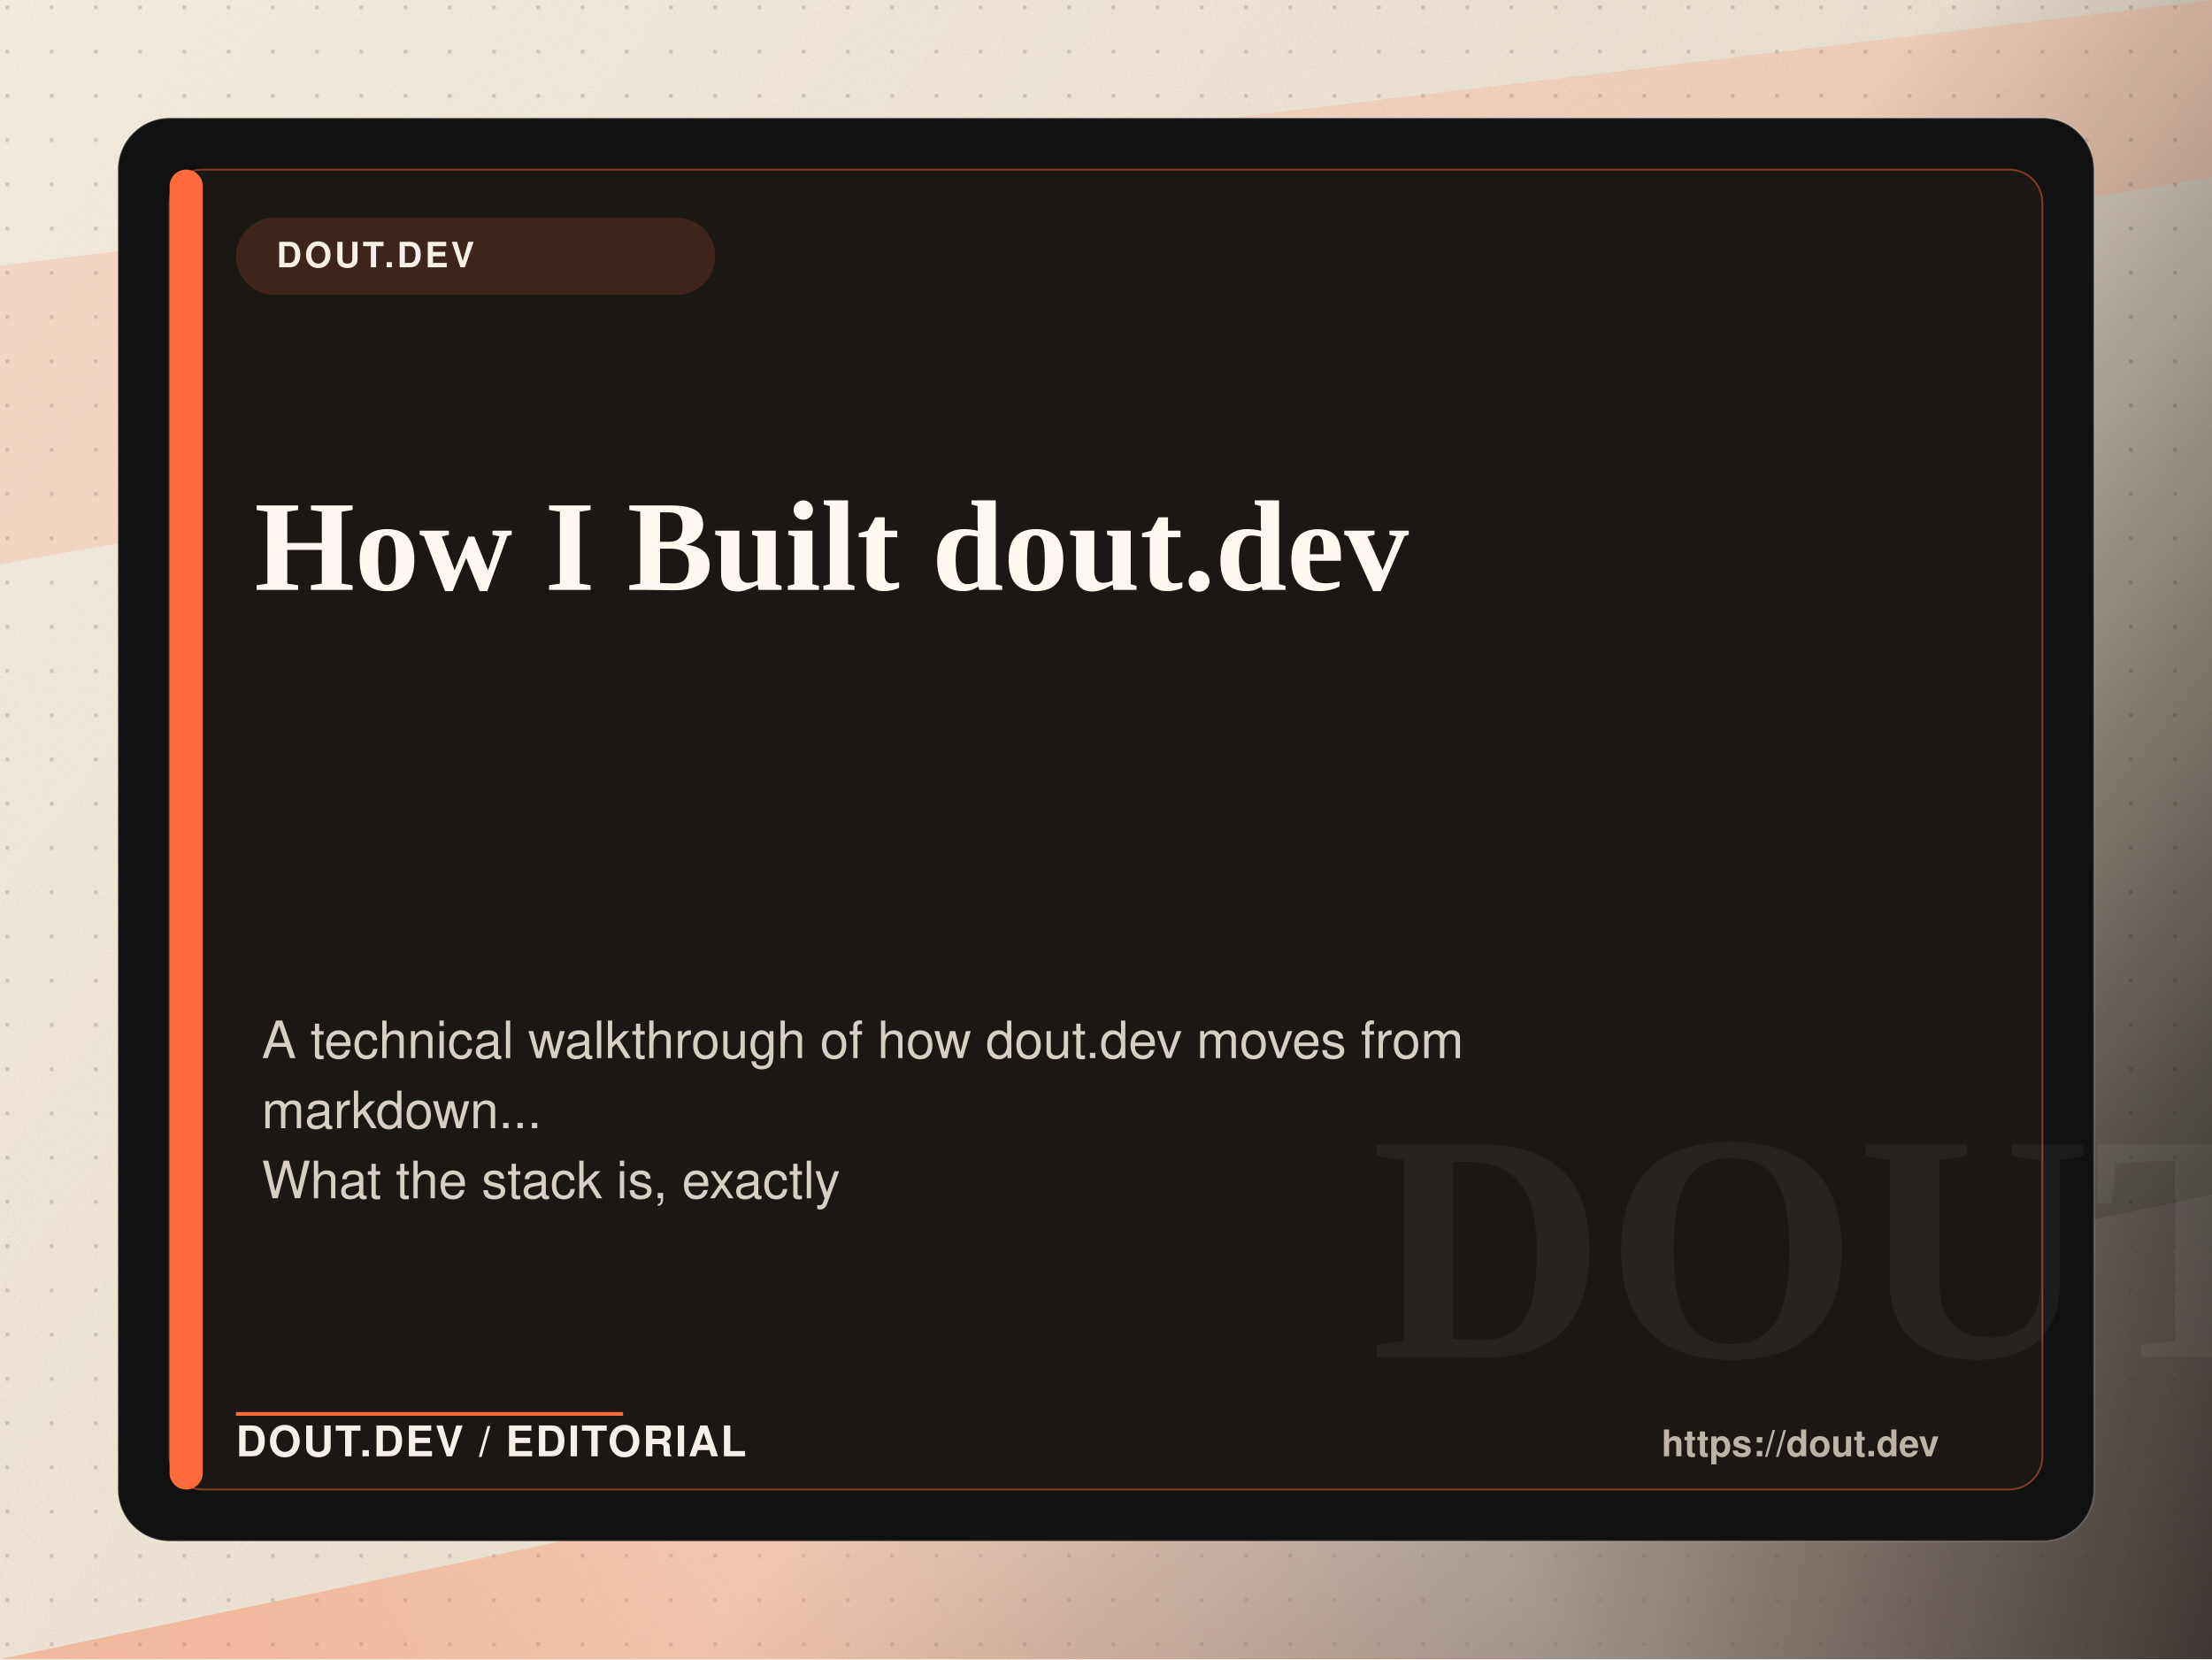
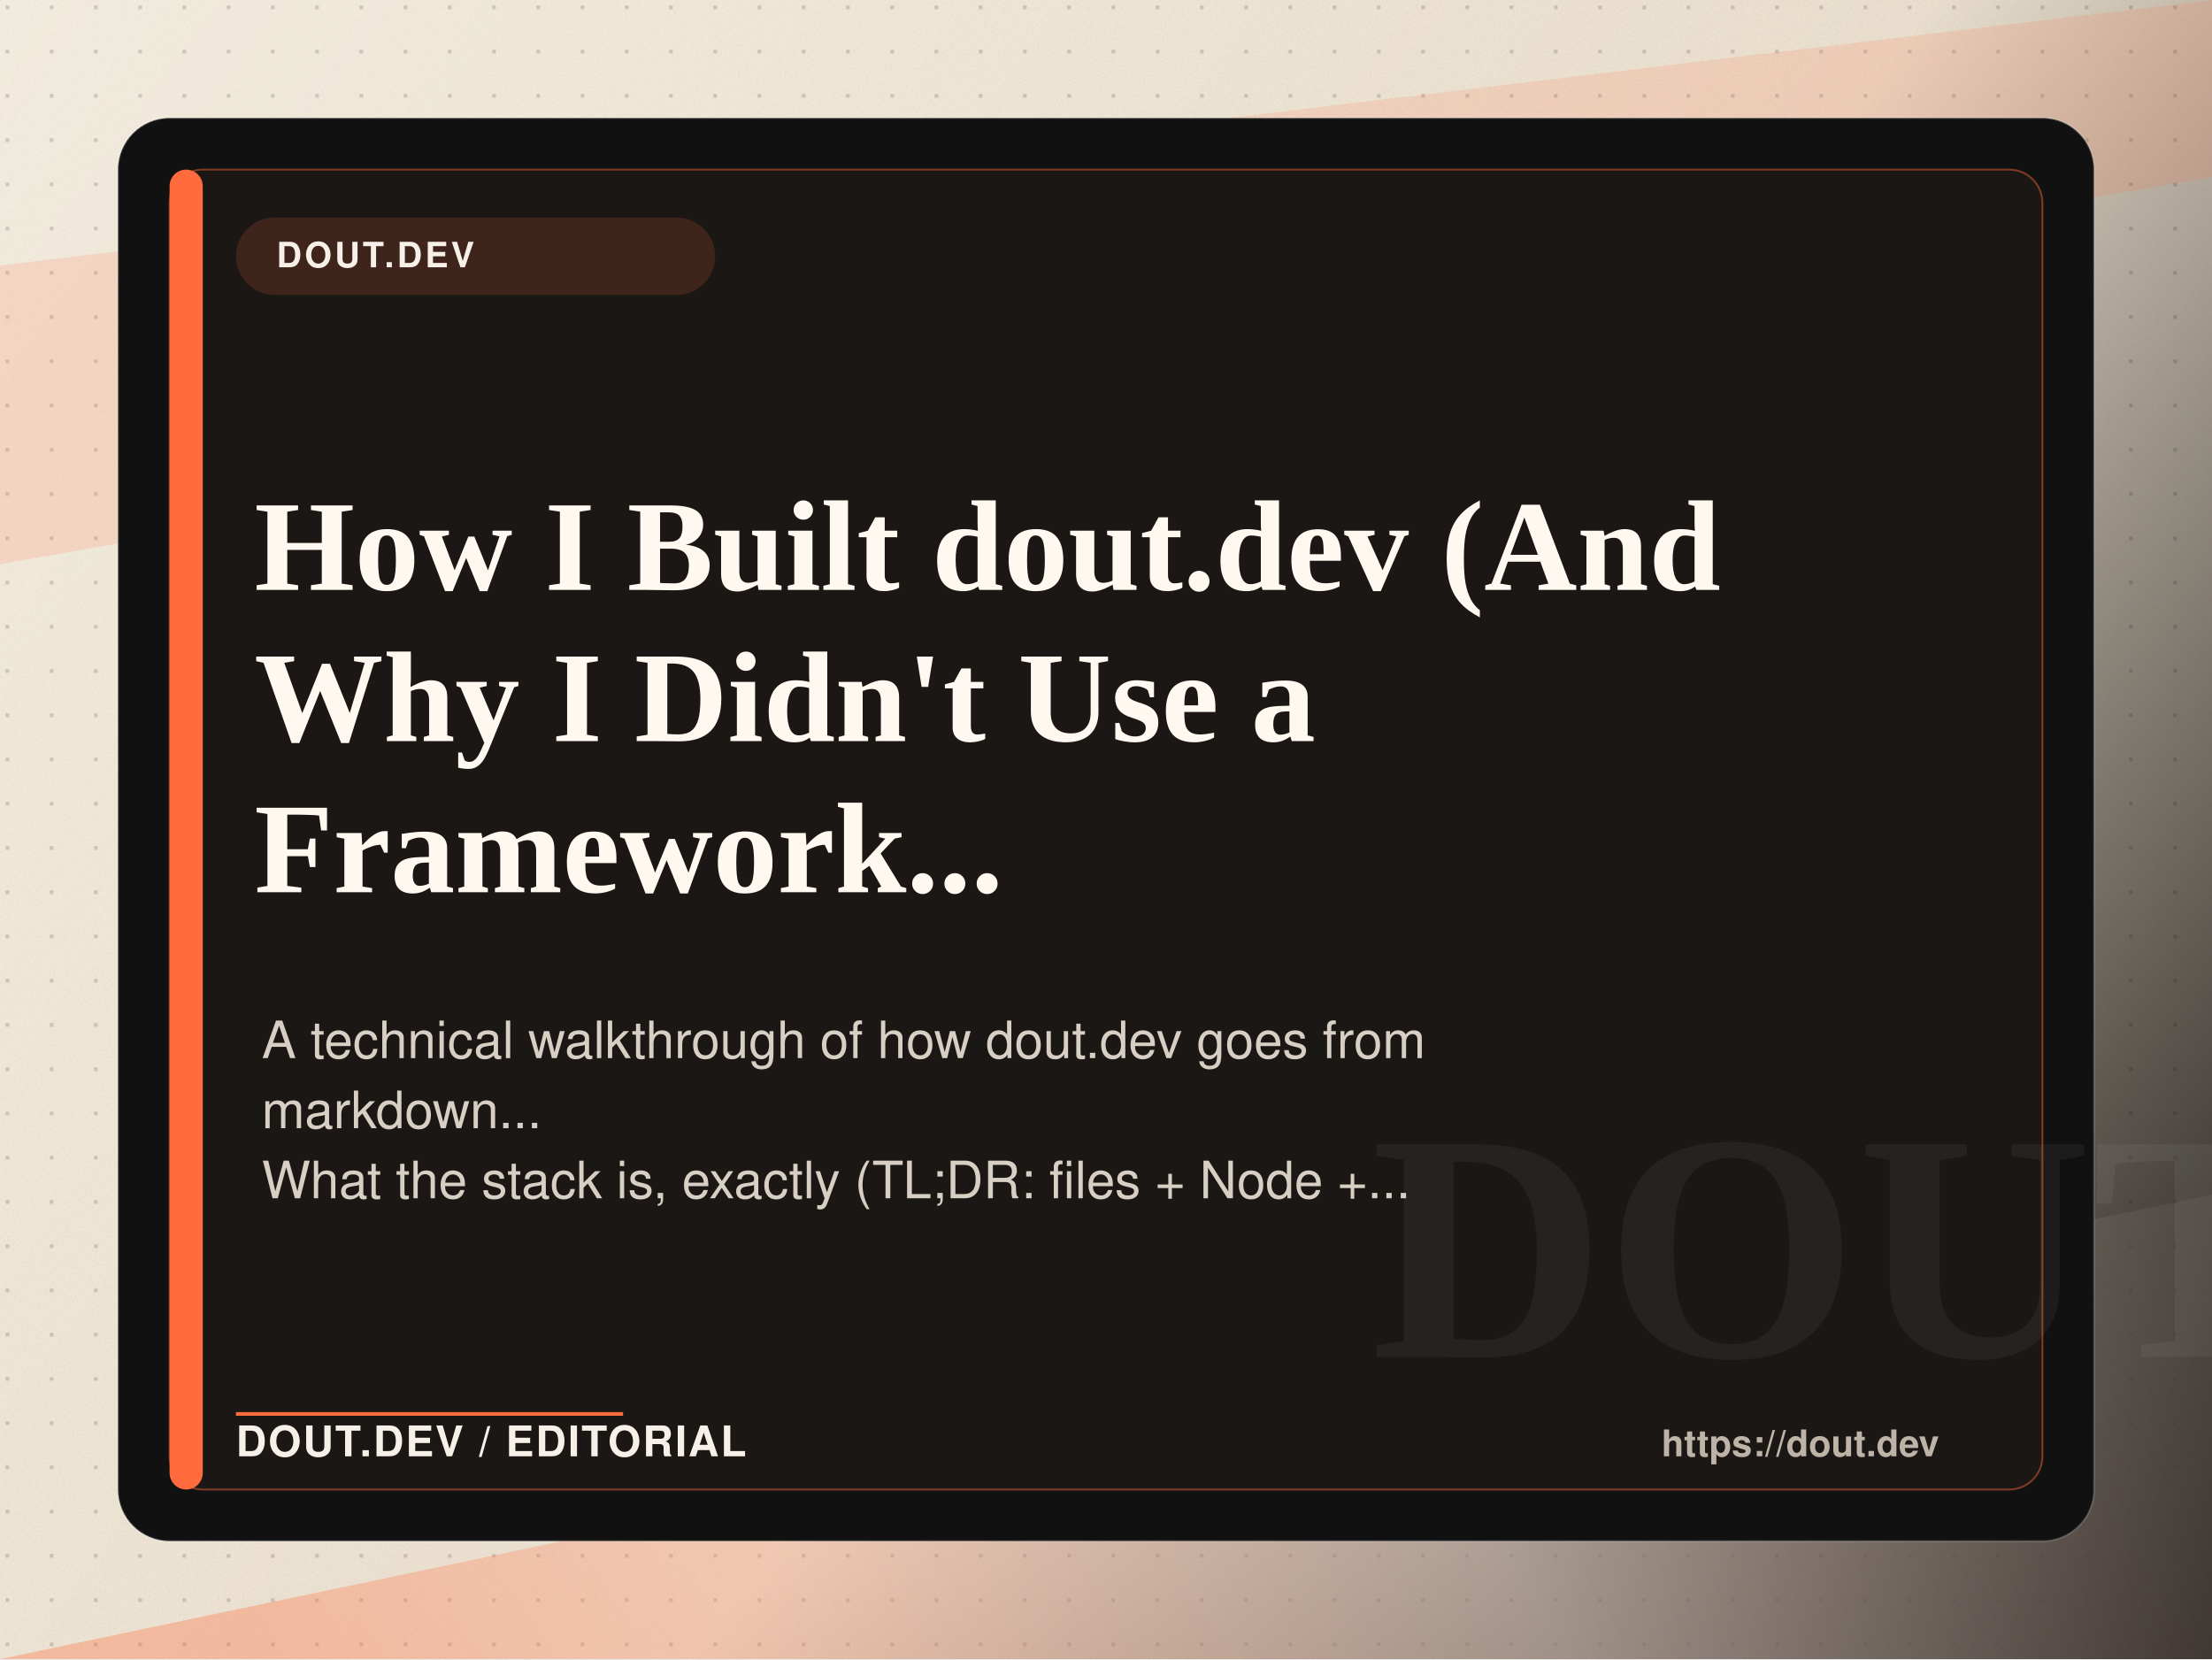
<svg xmlns="http://www.w3.org/2000/svg" width="1200" height="900" viewBox="0 0 1200 900" fill="none">
  <defs>
    <filter id="paperTexture" x="0" y="0" width="100%" height="100%" color-interpolation-filters="sRGB">
      <feTurbulence type="fractalNoise" baseFrequency="0.8" numOctaves="3" seed="17" result="noise" />
      <feColorMatrix in="noise" type="matrix" values="0 0 0 0 0.52 0 0 0 0 0.48 0 0 0 0 0.42 0 0 0 0.08 0" />
      <feBlend in="SourceGraphic" mode="multiply" />
    </filter>
    <linearGradient id="paper" x1="0" y1="0" x2="1200" y2="900" gradientUnits="userSpaceOnUse">
      <stop stop-color="#F6EFE2" />
      <stop offset="0.56" stop-color="#ECE2D1" />
      <stop offset="1" stop-color="#15110F" />
    </linearGradient>
    <linearGradient id="accentSweep" x1="72" y1="790" x2="1128" y2="120" gradientUnits="userSpaceOnUse">
      <stop stop-color="#ff6b3d" />
      <stop offset="0.48" stop-color="#ffe1d5" />
      <stop offset="1" stop-color="#111111" />
    </linearGradient>
    <pattern id="dotGrid" width="24" height="24" patternUnits="userSpaceOnUse">
      <rect x="3" y="3" width="2" height="2" fill="#16120F" fill-opacity="0.16" />
    </pattern>
  </defs>
  <rect width="1200" height="900" fill="url(#paper)" filter="url(#paperTexture)" />
  <rect width="1200" height="900" fill="url(#dotGrid)" />
  <path d="M0 900 L1200 648 L1200 900 Z" fill="url(#accentSweep)" opacity="0.34" />
  <path d="M0 144 L1200 0 L1200 96 L0 306 Z" fill="#ff6b3d" opacity="0.16" />
  <rect x="64" y="64" width="1072" height="772" rx="28" fill="#111111" stroke="#FFFFFF" stroke-opacity="0.18" />
  <rect x="92" y="92" width="1016" height="716" rx="18" fill="#1A1714" stroke="#ff6b3d" stroke-opacity="0.45" />
  <rect x="92" y="92" width="18" height="716" rx="9" fill="#ff6b3d" />
  <rect x="128" y="118" width="260" height="42" rx="21" ry="21" fill="#ff6b3d" fill-opacity="0.16" />
  <text x="150" y="145" fill="#F7F0E8" font-family="Avenir Next, Segoe UI, Helvetica, Arial, sans-serif" font-size="19" font-weight="800" letter-spacing="0.08em">DOUT.DEV</text>
  <text x="998" y="736" text-anchor="middle" fill="#FFFFFF" fill-opacity="0.05" font-family="Georgia, Times New Roman, serif" font-size="176" font-weight="700" letter-spacing="0">DOUT</text>
  <text x="138" y="320" fill="#FFF8F0" font-family="Georgia, Times New Roman, serif" font-size="70" font-weight="700" letter-spacing="0">
-     <tspan x="138" dy="0">How I Built dout.dev</tspan>
+     <tspan x="138" dy="0">How I Built dout.dev (And</tspan>
+     <tspan x="138" dy="82">Why I Didn't Use a</tspan>
+     <tspan x="138" dy="82">Framework...</tspan>
  </text>
  <text x="142" y="574" fill="#D7CFC4" font-family="Avenir Next, Segoe UI, Helvetica, Arial, sans-serif" font-size="28" font-weight="500" letter-spacing="0">
-     <tspan x="142" dy="0">A technical walkthrough of how dout.dev moves from</tspan>
+     <tspan x="142" dy="0">A technical walkthrough of how dout.dev goes from</tspan>
    <tspan x="142" dy="38">markdown...</tspan>
-     <tspan x="142" dy="38">What the stack is, exactly</tspan>
+     <tspan x="142" dy="38">What the stack is, exactly (TL;DR: files + Node +...</tspan>
  </text>
  <rect x="128" y="766" width="210" height="2" fill="#ff6b3d" />
  <text x="128" y="790" fill="#F7F0E8" font-family="Avenir Next, Segoe UI, Helvetica, Arial, sans-serif" font-size="23" font-weight="800" letter-spacing="0.04em">DOUT.DEV / EDITORIAL</text>
  <text x="1052" y="790" text-anchor="end" fill="#BDB3A7" font-family="Avenir Next, Segoe UI, Helvetica, Arial, sans-serif" font-size="20" font-weight="600" letter-spacing="0">https://dout.dev</text>
</svg>
